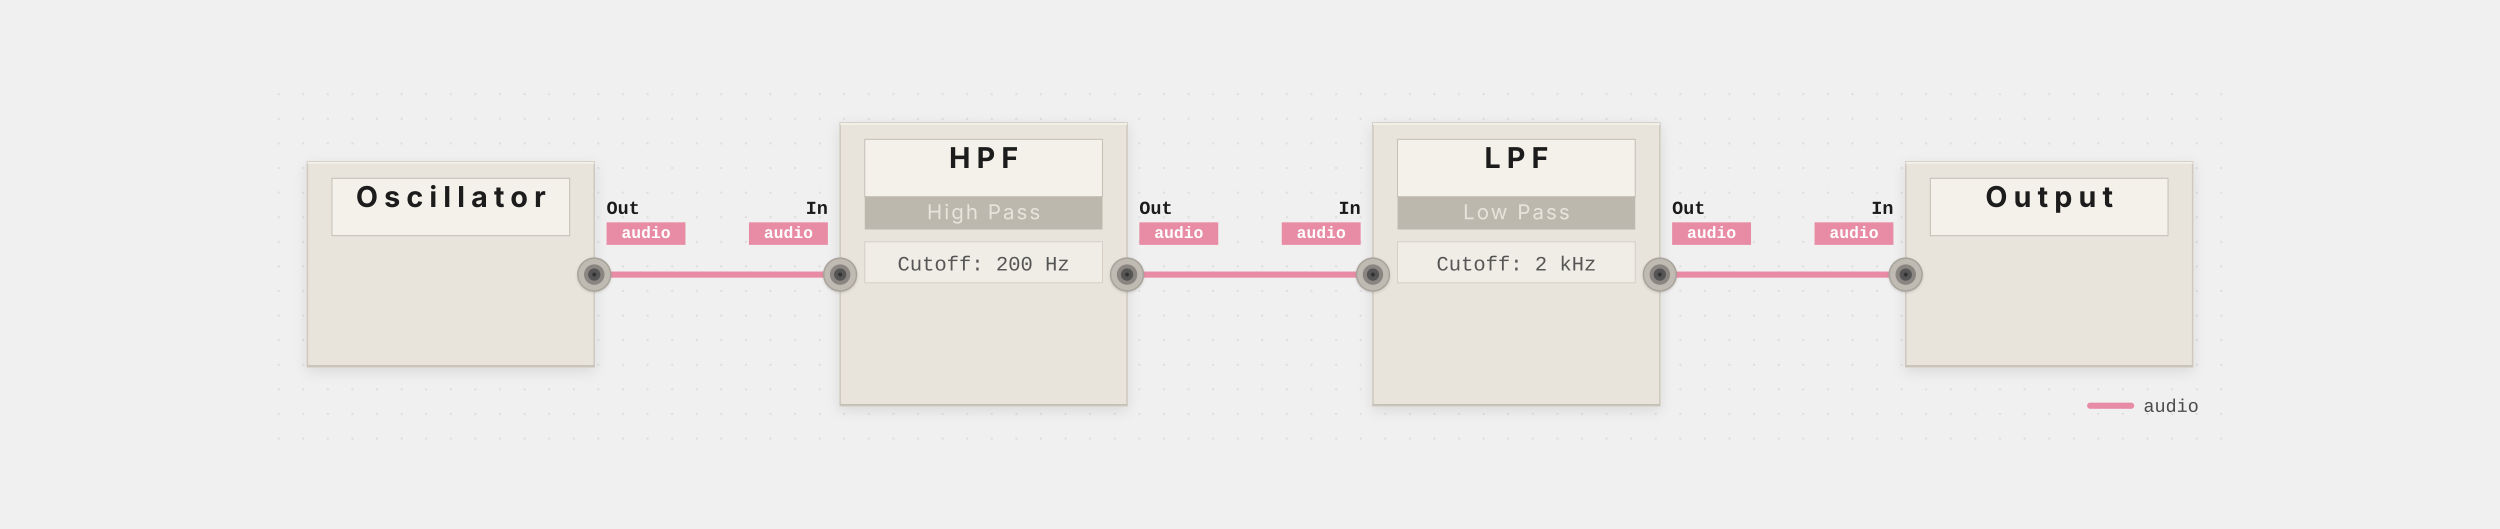
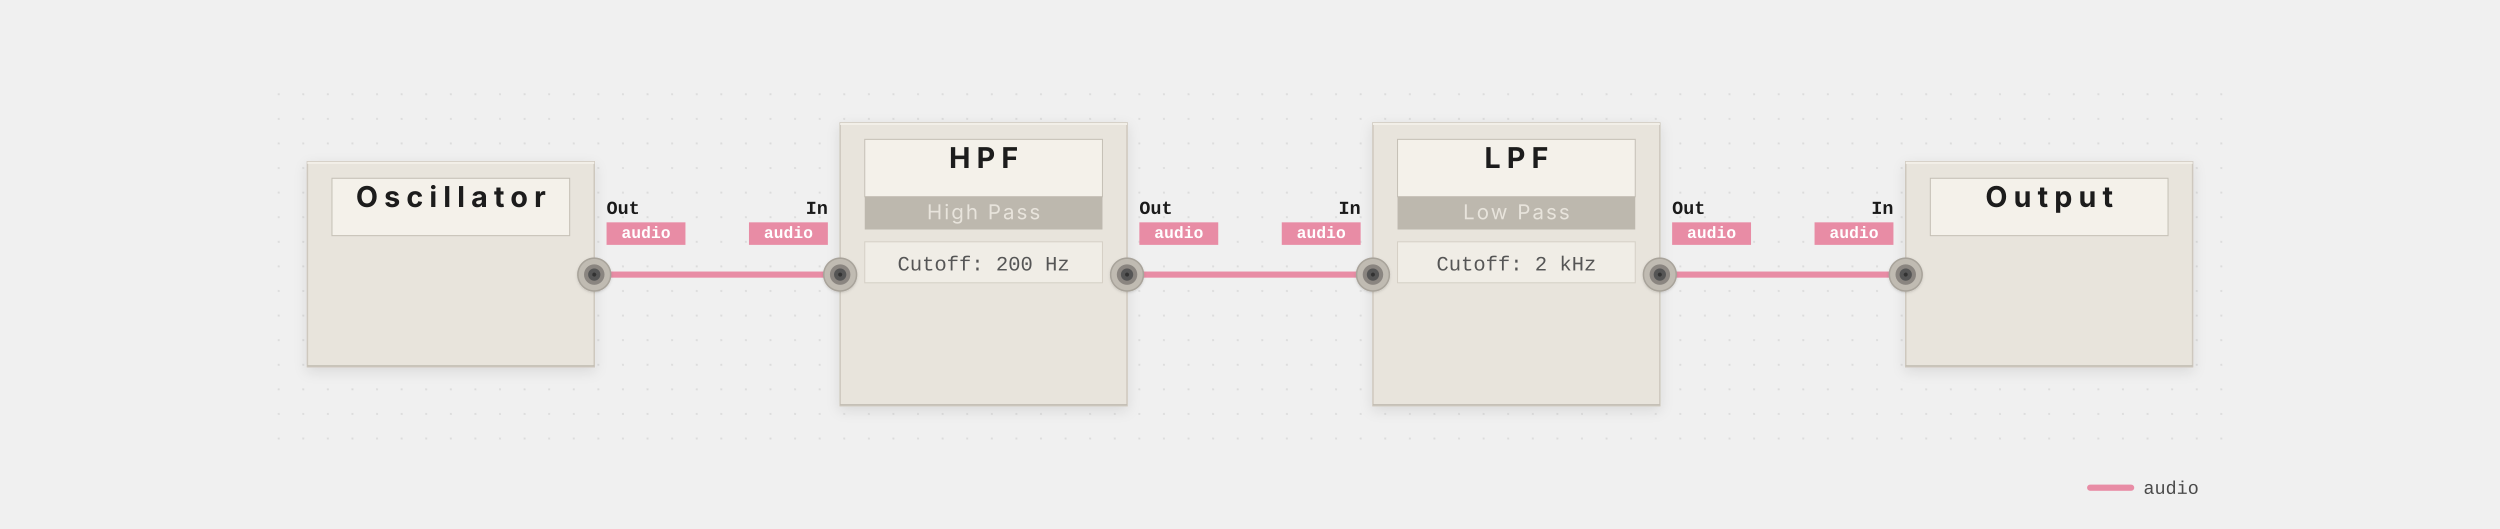
- <svg xmlns="http://www.w3.org/2000/svg" viewBox="-130 -40 1220 258" width="100%" data-pf-min-width="1220" role="img" aria-labelledby="pf-a2b79d-title pf-a2b79d-desc">
+ <svg xmlns="http://www.w3.org/2000/svg" viewBox="-130 -40 1220 258" width="100%" data-pf-min-width="1220" role="img" aria-labelledby="pf-f4c47e-title pf-f4c47e-desc">
  <style>@media print { .pf-panel, .pf-jack { filter: none; } }</style>
  <defs>
-     <filter id="pf-a2b79d-panel-shadow" x="-20%" y="-20%" width="140%" height="140%">
+     <filter id="pf-f4c47e-panel-shadow" x="-20%" y="-20%" width="140%" height="140%">
      <feDropShadow dx="0" dy="2" stdDeviation="3" flood-opacity="0.1" />
    </filter>
-     <filter id="pf-a2b79d-jack-shadow" x="-20%" y="-20%" width="140%" height="140%">
+     <filter id="pf-f4c47e-jack-shadow" x="-20%" y="-20%" width="140%" height="140%">
      <feDropShadow dx="0" dy="0.5" stdDeviation="0.8" flood-opacity="0.15" />
    </filter>
-     <pattern id="pf-a2b79d-dots" width="12" height="12" patternUnits="userSpaceOnUse">
+     <pattern id="pf-f4c47e-dots" width="12" height="12" patternUnits="userSpaceOnUse">
      <circle cx="6" cy="6" r="0.5" fill="#aaaaaa" opacity="0.3" />
    </pattern>
  </defs>
  <g class="pf-layer-bg">
-     <rect width="960" height="178" fill="url(#pf-a2b79d-dots)" />
+     <rect width="960" height="178" fill="url(#pf-f4c47e-dots)" />
  </g>
  <g class="pf-layer-cables">
    <path d="M 160 94 C 208 94, 232 94, 280 94" stroke="#e88ca5" stroke-width="3" fill="none" stroke-linecap="round" stroke-linejoin="round" data-connection="conn-0" data-signal="audio" />
    <path d="M 420 94 C 468 94, 492 94, 540 94" stroke="#e88ca5" stroke-width="3" fill="none" stroke-linecap="round" stroke-linejoin="round" data-connection="conn-1" data-signal="audio" />
    <path d="M 680 94 C 728 94, 752 94, 800 94" stroke="#e88ca5" stroke-width="3" fill="none" stroke-linecap="round" stroke-linejoin="round" data-connection="conn-2" data-signal="audio" />
    <circle cx="160" cy="94" r="3.5" fill="#d47a93" />
    <circle cx="280" cy="94" r="3.5" fill="#d47a93" />
    <circle cx="420" cy="94" r="3.5" fill="#d47a93" />
    <circle cx="540" cy="94" r="3.5" fill="#d47a93" />
    <circle cx="680" cy="94" r="3.5" fill="#d47a93" />
    <circle cx="800" cy="94" r="3.5" fill="#d47a93" />
  </g>
  <g class="pf-layer-panels">
-     <g data-module="HPF" filter="url(#pf-a2b79d-panel-shadow)">
+     <g data-module="HPF" filter="url(#pf-f4c47e-panel-shadow)">
      <rect x="280" y="20" width="140" height="138" fill="#e8e4dc" stroke="#cec8be" stroke-width="0.75" rx="0" />
      <line x1="280" y1="20.5" x2="420" y2="20.5" stroke="#f2efe8" stroke-width="1" />
      <line x1="280" y1="157.5" x2="420" y2="157.5" stroke="#bdb8ae" stroke-width="0.5" />
      <rect x="292" y="28" width="116" height="28" fill="#f4f1ea" stroke="#c5c0b6" stroke-width="0.5" />
      <text x="350" y="42" text-anchor="middle" font-family="system-ui, -apple-system, BlinkMacSystemFont, 'Segoe UI', sans-serif" font-size="14" font-weight="700" fill="#1a1a1a" letter-spacing="3">HPF</text>
      <rect class="pf-sublabel-bar" x="292" y="56" width="116" height="16" fill="#bdb8ae" />
      <text x="350" y="67" text-anchor="middle" font-family="system-ui, -apple-system, BlinkMacSystemFont, 'Segoe UI', sans-serif" font-size="10" fill="#e8e4dc" letter-spacing="1">High Pass</text>
    </g>
-     <g data-module="LPF" filter="url(#pf-a2b79d-panel-shadow)">
+     <g data-module="LPF" filter="url(#pf-f4c47e-panel-shadow)">
      <rect x="540" y="20" width="140" height="138" fill="#e8e4dc" stroke="#cec8be" stroke-width="0.75" rx="0" />
      <line x1="540" y1="20.5" x2="680" y2="20.5" stroke="#f2efe8" stroke-width="1" />
      <line x1="540" y1="157.5" x2="680" y2="157.5" stroke="#bdb8ae" stroke-width="0.5" />
      <rect x="552" y="28" width="116" height="28" fill="#f4f1ea" stroke="#c5c0b6" stroke-width="0.5" />
      <text x="610" y="42" text-anchor="middle" font-family="system-ui, -apple-system, BlinkMacSystemFont, 'Segoe UI', sans-serif" font-size="14" font-weight="700" fill="#1a1a1a" letter-spacing="3">LPF</text>
      <rect class="pf-sublabel-bar" x="552" y="56" width="116" height="16" fill="#bdb8ae" />
      <text x="610" y="67" text-anchor="middle" font-family="system-ui, -apple-system, BlinkMacSystemFont, 'Segoe UI', sans-serif" font-size="10" fill="#e8e4dc" letter-spacing="1">Low Pass</text>
    </g>
-     <g data-module="Oscillator" filter="url(#pf-a2b79d-panel-shadow)">
+     <g data-module="Oscillator" filter="url(#pf-f4c47e-panel-shadow)">
      <rect x="20" y="39" width="140" height="100" fill="#e8e4dc" stroke="#cec8be" stroke-width="0.75" rx="0" />
      <line x1="20" y1="39.5" x2="160" y2="39.5" stroke="#f2efe8" stroke-width="1" />
      <line x1="20" y1="138.5" x2="160" y2="138.5" stroke="#bdb8ae" stroke-width="0.5" />
      <rect x="32" y="47" width="116" height="28" fill="#f4f1ea" stroke="#c5c0b6" stroke-width="0.5" />
      <text x="90" y="61" text-anchor="middle" font-family="system-ui, -apple-system, BlinkMacSystemFont, 'Segoe UI', sans-serif" font-size="14" font-weight="700" fill="#1a1a1a" letter-spacing="3">Oscillator</text>
    </g>
-     <g data-module="Output" filter="url(#pf-a2b79d-panel-shadow)">
+     <g data-module="Output" filter="url(#pf-f4c47e-panel-shadow)">
      <rect x="800" y="39" width="140" height="100" fill="#e8e4dc" stroke="#cec8be" stroke-width="0.75" rx="0" />
      <line x1="800" y1="39.5" x2="940" y2="39.5" stroke="#f2efe8" stroke-width="1" />
      <line x1="800" y1="138.5" x2="940" y2="138.5" stroke="#bdb8ae" stroke-width="0.5" />
      <rect x="812" y="47" width="116" height="28" fill="#f4f1ea" stroke="#c5c0b6" stroke-width="0.5" />
      <text x="870" y="61" text-anchor="middle" font-family="system-ui, -apple-system, BlinkMacSystemFont, 'Segoe UI', sans-serif" font-size="14" font-weight="700" fill="#1a1a1a" letter-spacing="3">Output</text>
    </g>
  </g>
  <g class="pf-layer-params">
    <rect x="292" y="78" width="116" height="20" fill="#f0ede6" stroke="#d5d0c6" stroke-width="0.5" />
    <text x="350" y="92" text-anchor="middle" font-family="'SF Mono', 'Fira Code', Consolas, 'Courier New', monospace" font-size="10" fill="#555555">Cutoff: 200 Hz</text>
    <rect x="552" y="78" width="116" height="20" fill="#f0ede6" stroke="#d5d0c6" stroke-width="0.5" />
    <text x="610" y="92" text-anchor="middle" font-family="'SF Mono', 'Fira Code', Consolas, 'Courier New', monospace" font-size="10" fill="#555555">Cutoff: 2 kHz</text>
  </g>
  <g class="pf-layer-jacks">
-     <g data-port="hpf.in" filter="url(#pf-a2b79d-jack-shadow)">
+     <g data-port="hpf.in" filter="url(#pf-f4c47e-jack-shadow)">
      <circle cx="280" cy="94" r="8" fill="#c0bbb2" stroke="#a8a39a" stroke-width="0.75" />
      <circle cx="280" cy="94" r="5" fill="#8a8580" />
      <circle cx="280" cy="94" r="3" fill="#555555" />
      <circle cx="280" cy="94" r="1" fill="#333333" />
    </g>
-     <g data-port="hpf.out" filter="url(#pf-a2b79d-jack-shadow)">
+     <g data-port="hpf.out" filter="url(#pf-f4c47e-jack-shadow)">
      <circle cx="420" cy="94" r="8" fill="#c0bbb2" stroke="#a8a39a" stroke-width="0.75" />
      <circle cx="420" cy="94" r="5" fill="#8a8580" />
      <circle cx="420" cy="94" r="3" fill="#555555" />
      <circle cx="420" cy="94" r="1" fill="#333333" />
    </g>
-     <g data-port="lpf.in" filter="url(#pf-a2b79d-jack-shadow)">
+     <g data-port="lpf.in" filter="url(#pf-f4c47e-jack-shadow)">
      <circle cx="540" cy="94" r="8" fill="#c0bbb2" stroke="#a8a39a" stroke-width="0.75" />
      <circle cx="540" cy="94" r="5" fill="#8a8580" />
      <circle cx="540" cy="94" r="3" fill="#555555" />
      <circle cx="540" cy="94" r="1" fill="#333333" />
    </g>
-     <g data-port="lpf.out" filter="url(#pf-a2b79d-jack-shadow)">
+     <g data-port="lpf.out" filter="url(#pf-f4c47e-jack-shadow)">
      <circle cx="680" cy="94" r="8" fill="#c0bbb2" stroke="#a8a39a" stroke-width="0.75" />
      <circle cx="680" cy="94" r="5" fill="#8a8580" />
      <circle cx="680" cy="94" r="3" fill="#555555" />
      <circle cx="680" cy="94" r="1" fill="#333333" />
    </g>
-     <g data-port="oscillator.out" filter="url(#pf-a2b79d-jack-shadow)">
+     <g data-port="oscillator.out" filter="url(#pf-f4c47e-jack-shadow)">
      <circle cx="160" cy="94" r="8" fill="#c0bbb2" stroke="#a8a39a" stroke-width="0.75" />
      <circle cx="160" cy="94" r="5" fill="#8a8580" />
      <circle cx="160" cy="94" r="3" fill="#555555" />
      <circle cx="160" cy="94" r="1" fill="#333333" />
    </g>
-     <g data-port="output.in" filter="url(#pf-a2b79d-jack-shadow)">
+     <g data-port="output.in" filter="url(#pf-f4c47e-jack-shadow)">
      <circle cx="800" cy="94" r="8" fill="#c0bbb2" stroke="#a8a39a" stroke-width="0.75" />
      <circle cx="800" cy="94" r="5" fill="#8a8580" />
      <circle cx="800" cy="94" r="3" fill="#555555" />
      <circle cx="800" cy="94" r="1" fill="#333333" />
    </g>
  </g>
  <g class="pf-layer-labels">
    <text x="274" y="62" font-family="'SF Mono', 'Fira Code', Consolas, 'Courier New', monospace" font-size="9" fill="#1a1a1a" font-weight="600" text-anchor="end" dominant-baseline="central">In</text>
    <rect class="pf-port-pill" x="235.5" y="68.5" width="38.5" height="11" rx="0" fill="#e88ca5" data-signal="audio" />
    <text class="pf-port-pill-text" x="254.75" y="74" text-anchor="middle" dominant-baseline="central" font-family="'SF Mono', 'Fira Code', Consolas, 'Courier New', monospace" font-size="8" fill="#ffffff" font-weight="600">audio</text>
    <text x="426" y="62" font-family="'SF Mono', 'Fira Code', Consolas, 'Courier New', monospace" font-size="9" fill="#1a1a1a" font-weight="600" text-anchor="start" dominant-baseline="central">Out</text>
    <rect class="pf-port-pill" x="426" y="68.5" width="38.5" height="11" rx="0" fill="#e88ca5" data-signal="audio" />
    <text class="pf-port-pill-text" x="445.25" y="74" text-anchor="middle" dominant-baseline="central" font-family="'SF Mono', 'Fira Code', Consolas, 'Courier New', monospace" font-size="8" fill="#ffffff" font-weight="600">audio</text>
    <text x="534" y="62" font-family="'SF Mono', 'Fira Code', Consolas, 'Courier New', monospace" font-size="9" fill="#1a1a1a" font-weight="600" text-anchor="end" dominant-baseline="central">In</text>
    <rect class="pf-port-pill" x="495.5" y="68.5" width="38.5" height="11" rx="0" fill="#e88ca5" data-signal="audio" />
    <text class="pf-port-pill-text" x="514.75" y="74" text-anchor="middle" dominant-baseline="central" font-family="'SF Mono', 'Fira Code', Consolas, 'Courier New', monospace" font-size="8" fill="#ffffff" font-weight="600">audio</text>
    <text x="686" y="62" font-family="'SF Mono', 'Fira Code', Consolas, 'Courier New', monospace" font-size="9" fill="#1a1a1a" font-weight="600" text-anchor="start" dominant-baseline="central">Out</text>
    <rect class="pf-port-pill" x="686" y="68.5" width="38.5" height="11" rx="0" fill="#e88ca5" data-signal="audio" />
    <text class="pf-port-pill-text" x="705.25" y="74" text-anchor="middle" dominant-baseline="central" font-family="'SF Mono', 'Fira Code', Consolas, 'Courier New', monospace" font-size="8" fill="#ffffff" font-weight="600">audio</text>
    <text x="166" y="62" font-family="'SF Mono', 'Fira Code', Consolas, 'Courier New', monospace" font-size="9" fill="#1a1a1a" font-weight="600" text-anchor="start" dominant-baseline="central">Out</text>
    <rect class="pf-port-pill" x="166" y="68.5" width="38.5" height="11" rx="0" fill="#e88ca5" data-signal="audio" />
    <text class="pf-port-pill-text" x="185.25" y="74" text-anchor="middle" dominant-baseline="central" font-family="'SF Mono', 'Fira Code', Consolas, 'Courier New', monospace" font-size="8" fill="#ffffff" font-weight="600">audio</text>
    <text x="794" y="62" font-family="'SF Mono', 'Fira Code', Consolas, 'Courier New', monospace" font-size="9" fill="#1a1a1a" font-weight="600" text-anchor="end" dominant-baseline="central">In</text>
    <rect class="pf-port-pill" x="755.5" y="68.5" width="38.5" height="11" rx="0" fill="#e88ca5" data-signal="audio" />
    <text class="pf-port-pill-text" x="774.75" y="74" text-anchor="middle" dominant-baseline="central" font-family="'SF Mono', 'Fira Code', Consolas, 'Courier New', monospace" font-size="8" fill="#ffffff" font-weight="600">audio</text>
  </g>
  <g class="pf-layer-annotations" />
  <g class="pf-layer-legend">
-     <g transform="translate(890, 158)">
+     <g transform="translate(890, 198)">
      <line x1="0" y1="0" x2="20" y2="0" stroke="#e88ca5" stroke-width="3" stroke-linecap="round" />
      <text x="26" y="3" font-family="'SF Mono', 'Fira Code', Consolas, 'Courier New', monospace" font-size="9" fill="#4a4a4a">audio</text>
    </g>
  </g>
</svg>
